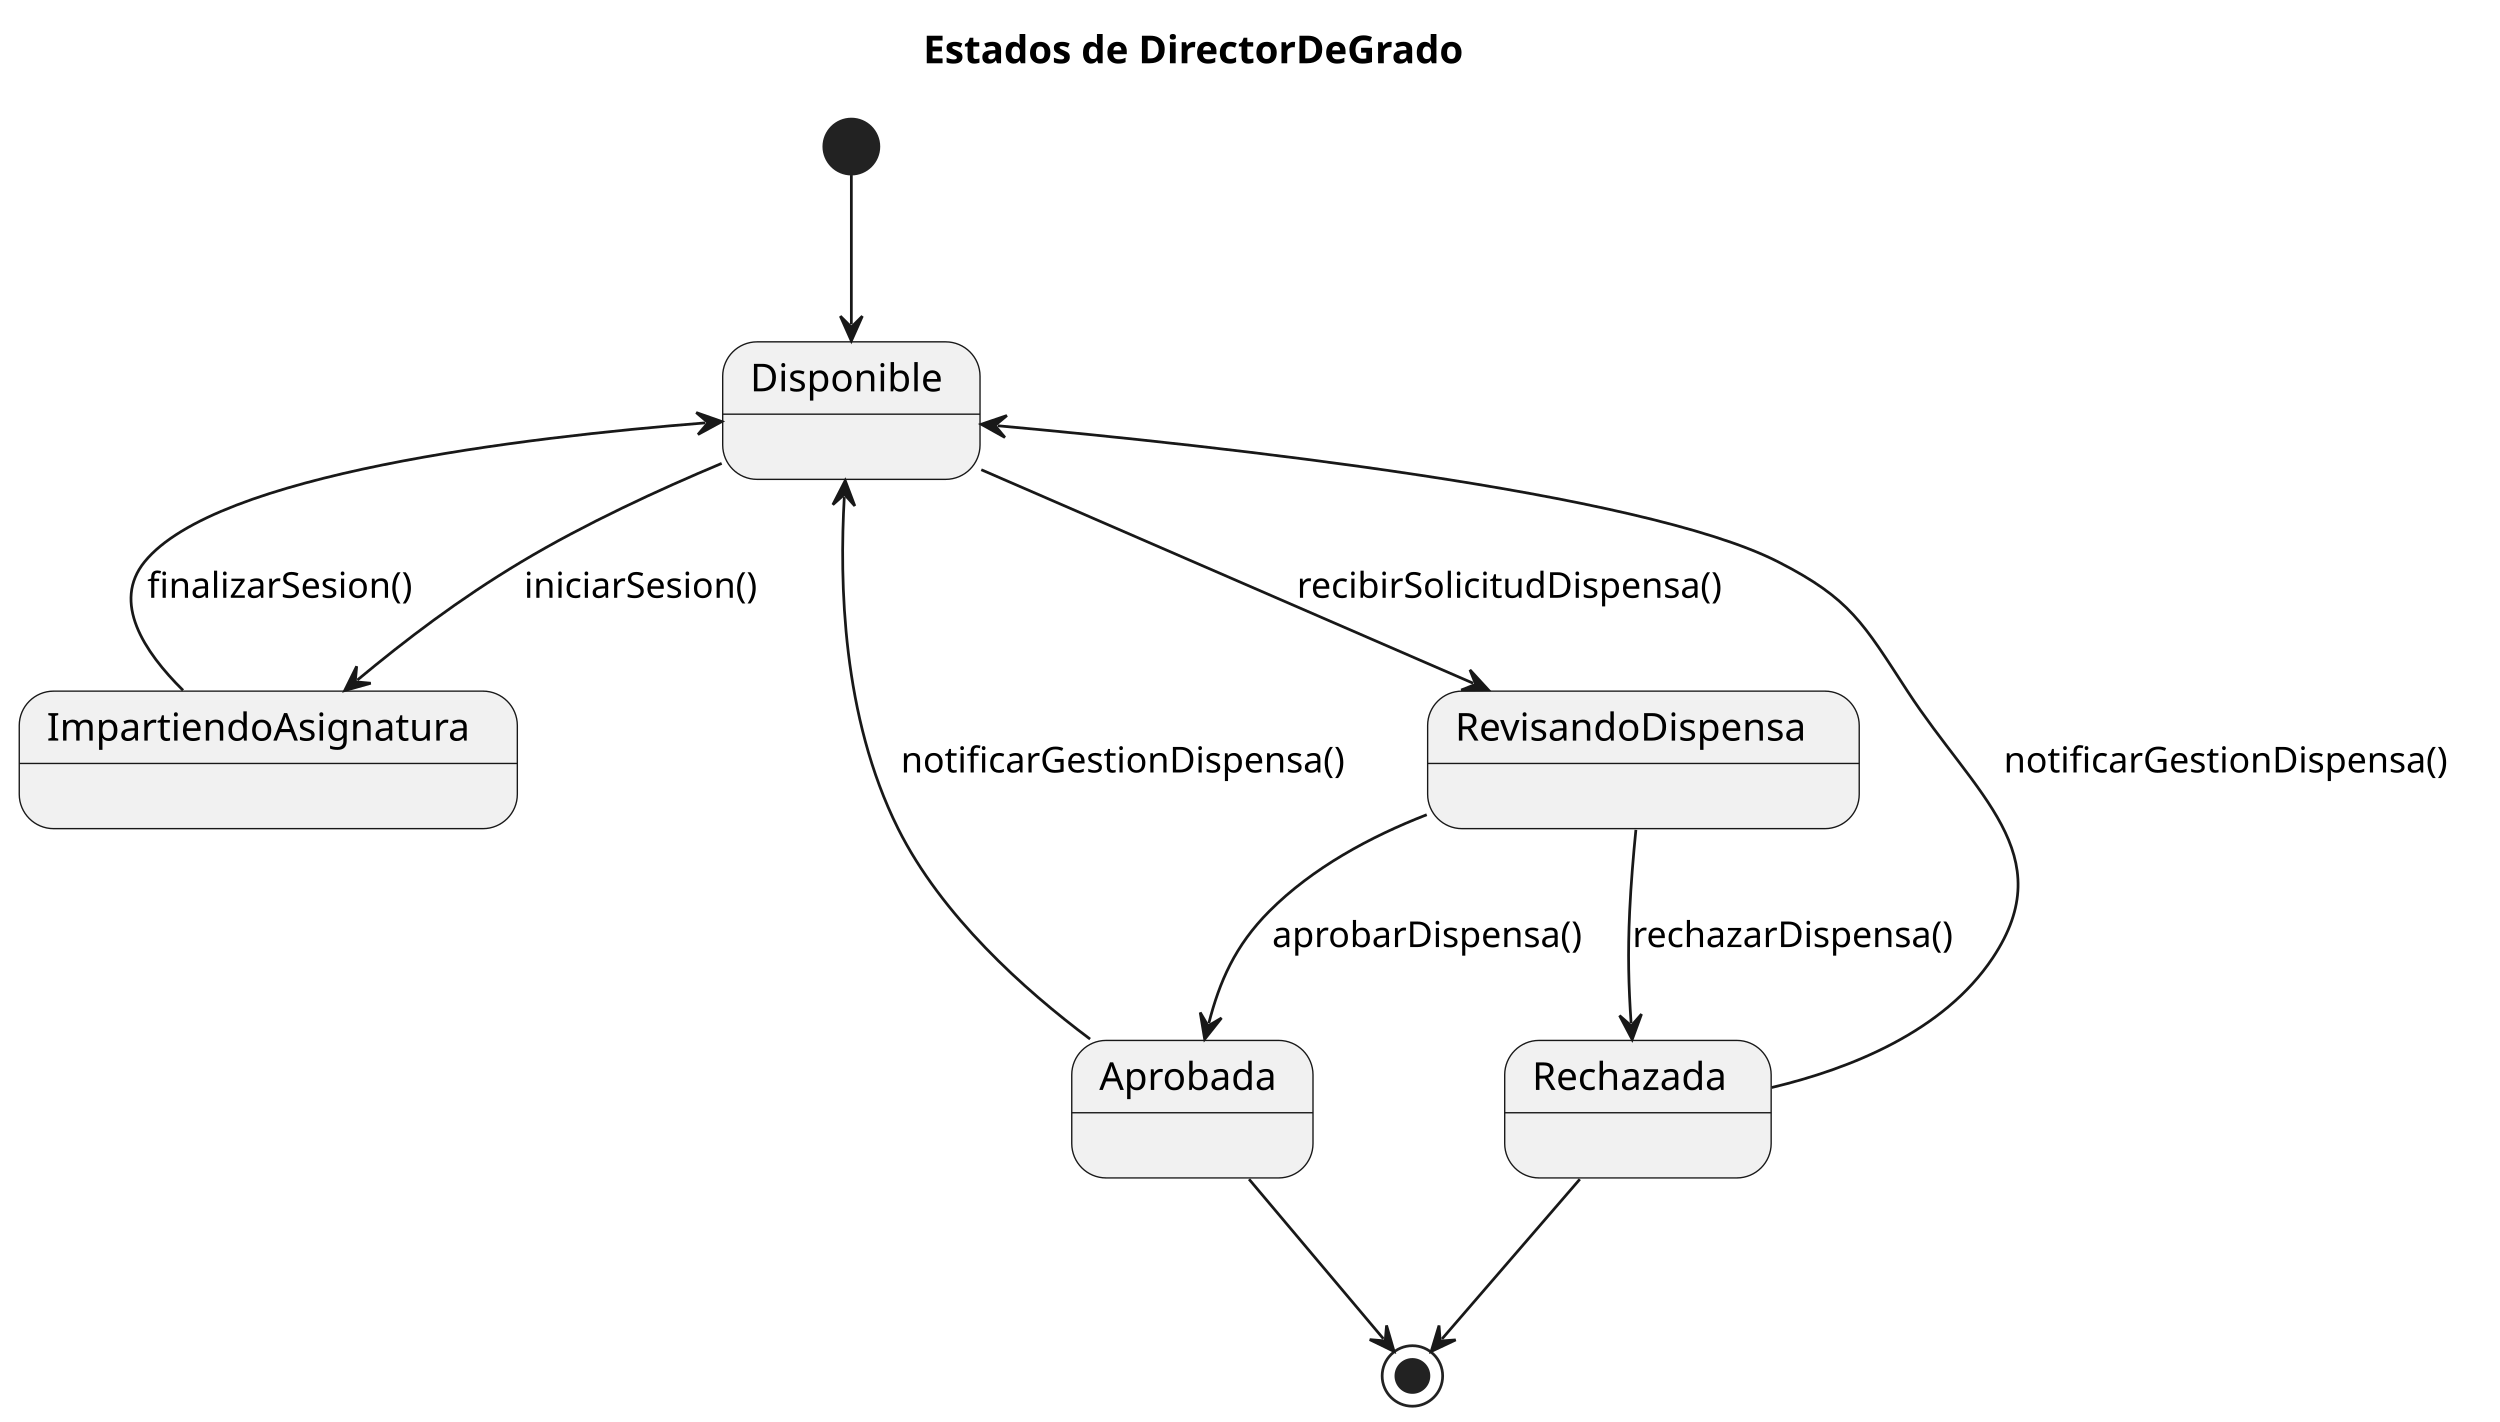
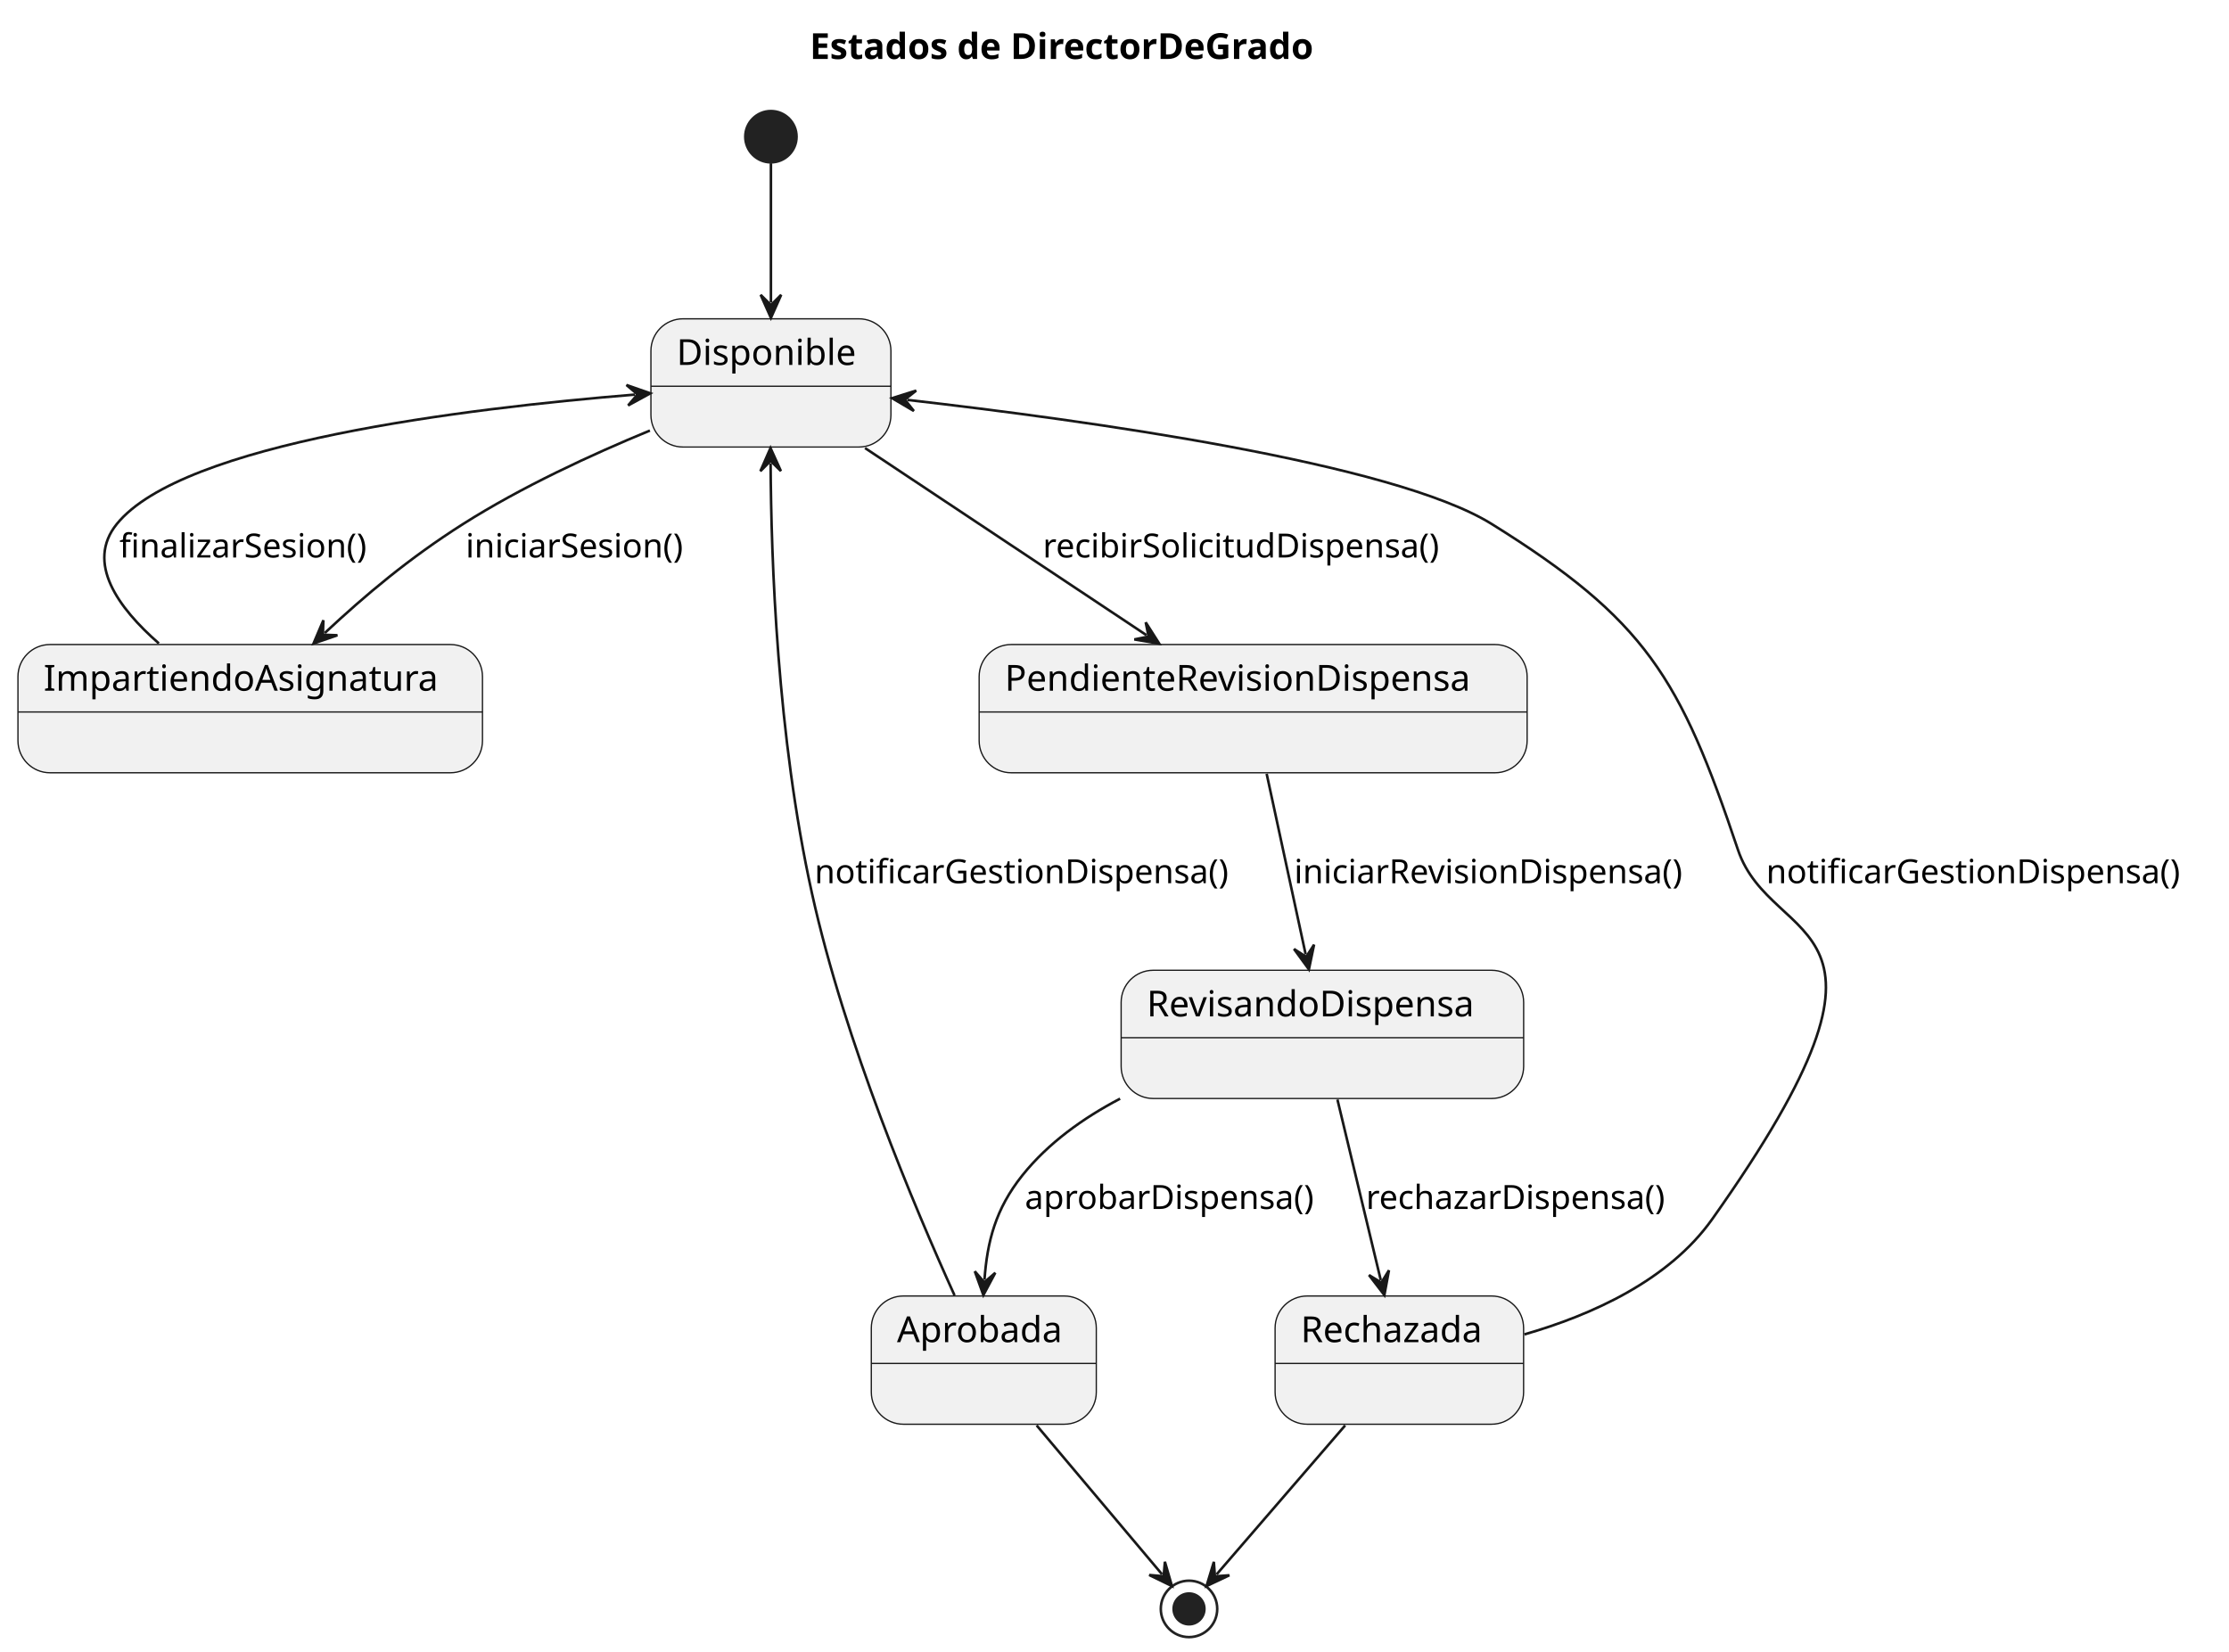
- <svg xmlns="http://www.w3.org/2000/svg" contentStyleType="text/css" data-diagram-type="STATE" height="517px" preserveAspectRatio="none" style="width:909px;height:517px;background:#FFFFFF;" version="1.1" viewBox="0 0 909 517" width="909px" zoomAndPan="magnify">
+ <svg xmlns="http://www.w3.org/2000/svg" contentStyleType="text/css" data-diagram-type="STATE" height="644px" preserveAspectRatio="none" style="width:869px;height:644px;background:#FFFFFF;" version="1.1" viewBox="0 0 869 644" width="869px" zoomAndPan="magnify">
  <defs />
  <g>
    <g class="title" data-source-line="1">
-       <text fill="#000000" font-family="sans-serif" font-size="14" font-weight="bold" lengthAdjust="spacing" textLength="224.205" x="335.704" y="22.995">Estados de DirectorDeGrado</text>
+       <text fill="#000000" font-family="sans-serif" font-size="14" font-weight="bold" lengthAdjust="spacing" textLength="224.205" x="315.704" y="22.995">Estados de DirectorDeGrado</text>
    </g>
-     <ellipse cx="309.55" cy="53.297" fill="#222222" rx="10" ry="10" style="stroke:#222222;stroke-width:1;" />
-     <g id="Disponible">
-       <rect fill="#F1F1F1" height="50" rx="12.5" ry="12.5" style="stroke:#181818;stroke-width:0.5;" width="93.568" x="262.77" y="124.297" />
-       <line style="stroke:#181818;stroke-width:0.5;" x1="262.77" x2="356.338" y1="150.594" y2="150.594" />
-       <text fill="#000000" font-family="sans-serif" font-size="14" lengthAdjust="spacing" textLength="73.568" x="272.77" y="142.292">Disponible</text>
+     <ellipse cx="300.55" cy="53.297" fill="#222222" rx="10" ry="10" style="stroke:#222222;stroke-width:1;" />
+     <g>
+       <rect fill="#F1F1F1" height="50" rx="12.5" ry="12.5" style="stroke:#181818;stroke-width:0.5;" width="93.568" x="253.77" y="124.297" />
+       <line style="stroke:#181818;stroke-width:0.5;" x1="253.77" x2="347.338" y1="150.594" y2="150.594" />
+       <text fill="#000000" font-family="sans-serif" font-size="14" lengthAdjust="spacing" textLength="73.568" x="263.77" y="142.292">Disponible</text>
    </g>
-     <g id="ImpartiendoAsignatura">
+     <g>
      <rect fill="#F1F1F1" height="50" rx="12.5" ry="12.5" style="stroke:#181818;stroke-width:0.5;" width="181.102" x="7" y="251.297" />
      <line style="stroke:#181818;stroke-width:0.5;" x1="7" x2="188.102" y1="277.594" y2="277.594" />
      <text fill="#000000" font-family="sans-serif" font-size="14" lengthAdjust="spacing" textLength="161.102" x="17" y="269.292">ImpartiendoAsignatura</text>
    </g>
-     <g id="RevisandoDispensa">
-       <rect fill="#F1F1F1" height="50" rx="12.5" ry="12.5" style="stroke:#181818;stroke-width:0.5;" width="156.924" x="519.09" y="251.297" />
-       <line style="stroke:#181818;stroke-width:0.5;" x1="519.09" x2="676.014" y1="277.594" y2="277.594" />
-       <text fill="#000000" font-family="sans-serif" font-size="14" lengthAdjust="spacing" textLength="136.924" x="529.09" y="269.292">RevisandoDispensa</text>
+     <g>
+       <rect fill="#F1F1F1" height="50" rx="12.5" ry="12.5" style="stroke:#181818;stroke-width:0.5;" width="213.642" x="381.73" y="251.297" />
+       <line style="stroke:#181818;stroke-width:0.5;" x1="381.73" x2="595.372" y1="277.594" y2="277.594" />
+       <text fill="#000000" font-family="sans-serif" font-size="14" lengthAdjust="spacing" textLength="193.642" x="391.73" y="269.292">PendienteRevisionDispensa</text>
    </g>
-     <g id="Aprobada">
-       <rect fill="#F1F1F1" height="50" rx="12.5" ry="12.5" style="stroke:#181818;stroke-width:0.5;" width="87.717" x="389.69" y="378.297" />
-       <line style="stroke:#181818;stroke-width:0.5;" x1="389.69" x2="477.407" y1="404.594" y2="404.594" />
-       <text fill="#000000" font-family="sans-serif" font-size="14" lengthAdjust="spacing" textLength="67.717" x="399.69" y="396.292">Aprobada</text>
+     <g>
+       <rect fill="#F1F1F1" height="50" rx="12.5" ry="12.5" style="stroke:#181818;stroke-width:0.5;" width="156.924" x="437.09" y="378.297" />
+       <line style="stroke:#181818;stroke-width:0.5;" x1="437.09" x2="594.014" y1="404.594" y2="404.594" />
+       <text fill="#000000" font-family="sans-serif" font-size="14" lengthAdjust="spacing" textLength="136.924" x="447.09" y="396.292">RevisandoDispensa</text>
    </g>
-     <g id="Rechazada">
-       <rect fill="#F1F1F1" height="50" rx="12.5" ry="12.5" style="stroke:#181818;stroke-width:0.5;" width="96.884" x="547.11" y="378.297" />
-       <line style="stroke:#181818;stroke-width:0.5;" x1="547.11" x2="643.994" y1="404.594" y2="404.594" />
-       <text fill="#000000" font-family="sans-serif" font-size="14" lengthAdjust="spacing" textLength="76.884" x="557.11" y="396.292">Rechazada</text>
+     <g>
+       <rect fill="#F1F1F1" height="50" rx="12.5" ry="12.5" style="stroke:#181818;stroke-width:0.5;" width="87.717" x="339.69" y="505.297" />
+       <line style="stroke:#181818;stroke-width:0.5;" x1="339.69" x2="427.407" y1="531.594" y2="531.594" />
+       <text fill="#000000" font-family="sans-serif" font-size="14" lengthAdjust="spacing" textLength="67.717" x="349.69" y="523.292">Aprobada</text>
    </g>
-     <ellipse cx="513.55" cy="500.297" fill="none" rx="11" ry="11" style="stroke:#222222;stroke-width:1;" />
-     <ellipse cx="513.55" cy="500.297" fill="#222222" rx="6" ry="6" style="stroke:#222222;stroke-width:1;" />
-     <g class="link" data-entity-1=".start." data-entity-2="Disponible" data-source-line="3" data-uid="lnk4" id="link_.start._Disponible">
-       <path d="M309.55,63.657 C309.55,77.587 309.55,98.247 309.55,117.947" fill="none" id="*start*-to-Disponible" style="stroke:#181818;stroke-width:1;" />
-       <polygon fill="#181818" points="309.55,123.947,313.55,114.947,309.55,118.947,305.55,114.947,309.55,123.947" style="stroke:#181818;stroke-width:1;" />
+     <g>
+       <rect fill="#F1F1F1" height="50" rx="12.5" ry="12.5" style="stroke:#181818;stroke-width:0.5;" width="96.884" x="497.11" y="505.297" />
+       <line style="stroke:#181818;stroke-width:0.5;" x1="497.11" x2="593.994" y1="531.594" y2="531.594" />
+       <text fill="#000000" font-family="sans-serif" font-size="14" lengthAdjust="spacing" textLength="76.884" x="507.11" y="523.292">Rechazada</text>
    </g>
-     <g class="link" data-entity-1="Disponible" data-entity-2="ImpartiendoAsignatura" data-source-line="5" data-uid="lnk6" id="link_Disponible_ImpartiendoAsignatura">
-       <path d="M262.4,168.487 C239.74,177.987 212.57,190.497 189.55,204.297 C166.71,217.987 147.575,232.602 129.935,247.262" fill="none" id="Disponible-to-ImpartiendoAsignatura" style="stroke:#181818;stroke-width:1;" />
-       <polygon fill="#181818" points="125.32,251.097,134.798,248.421,129.165,247.901,129.685,242.268,125.32,251.097" style="stroke:#181818;stroke-width:1;" />
-       <text fill="#000000" font-family="sans-serif" font-size="13" lengthAdjust="spacing" textLength="92.504" x="190.55" y="217.364">iniciarSesion()</text>
+     <ellipse cx="463.55" cy="627.297" fill="none" rx="11" ry="11" style="stroke:#222222;stroke-width:1;" />
+     <ellipse cx="463.55" cy="627.297" fill="#222222" rx="6" ry="6" style="stroke:#222222;stroke-width:1;" />
+     <g class="link" data-entity-1="ent0002" data-entity-2="ent0003" data-link-type="dependency" data-source-line="3" id="lnk4">
+       <path d="M300.55,63.657 C300.55,77.587 300.55,98.247 300.55,117.947" fill="none" id="*start*-to-Disponible" style="stroke:#181818;stroke-width:1;" />
+       <polygon fill="#181818" points="300.55,123.947,304.55,114.947,300.55,118.947,296.55,114.947,300.55,123.947" style="stroke:#181818;stroke-width:1;" />
    </g>
-     <g class="link" data-entity-1="ImpartiendoAsignatura" data-entity-2="Disponible" data-source-line="6" data-uid="lnk7" id="link_ImpartiendoAsignatura_Disponible">
-       <path d="M66.56,251.007 C52.21,236.827 40.69,218.917 52.55,204.297 C78.48,172.347 189.629,159.084 256.459,153.754" fill="none" id="ImpartiendoAsignatura-to-Disponible" style="stroke:#181818;stroke-width:1;" />
-       <polygon fill="#181818" points="262.44,153.277,253.15,150.005,257.456,153.674,253.786,157.98,262.44,153.277" style="stroke:#181818;stroke-width:1;" />
-       <text fill="#000000" font-family="sans-serif" font-size="13" lengthAdjust="spacing" textLength="104.724" x="53.55" y="217.364">finalizarSesion()</text>
+     <g class="link" data-entity-1="ent0003" data-entity-2="ent0005" data-link-type="dependency" data-source-line="5" id="lnk6">
+       <path d="M253.38,167.867 C230.59,177.257 203.32,189.857 180.55,204.297 C159.41,217.707 142.395,232.061 126.615,246.801" fill="none" id="Disponible-to-ImpartiendoAsignatura" style="stroke:#181818;stroke-width:1;" />
+       <polygon fill="#181818" points="122.23,250.897,131.537,247.677,125.884,247.484,126.076,241.83,122.23,250.897" style="stroke:#181818;stroke-width:1;" />
+       <text fill="#000000" font-family="sans-serif" font-size="13" lengthAdjust="spacing" textLength="92.504" x="181.55" y="217.364">iniciarSesion()</text>
    </g>
-     <g class="link" data-entity-1="Disponible" data-entity-2="RevisandoDispensa" data-source-line="8" data-uid="lnk9" id="link_Disponible_RevisandoDispensa">
-       <path d="M356.79,170.797 C407.29,192.717 481.856,225.077 535.636,248.427" fill="none" id="Disponible-to-RevisandoDispensa" style="stroke:#181818;stroke-width:1;" />
-       <polygon fill="#181818" points="541.14,250.817,534.478,243.564,536.554,248.826,531.292,250.902,541.14,250.817" style="stroke:#181818;stroke-width:1;" />
-       <text fill="#000000" font-family="sans-serif" font-size="13" lengthAdjust="spacing" textLength="166.855" x="471.55" y="217.364">recibirSolicitudDispensa()</text>
+     <g class="link" data-entity-1="ent0005" data-entity-2="ent0003" data-link-type="dependency" data-source-line="6" id="lnk7">
+       <path d="M61.94,250.867 C46.04,236.967 33.33,219.377 45.55,204.297 C71.23,172.607 181.19,159.265 247.55,153.845" fill="none" id="ImpartiendoAsignatura-to-Disponible" style="stroke:#181818;stroke-width:1;" />
+       <polygon fill="#181818" points="253.53,153.357,244.234,150.103,248.547,153.764,244.886,158.076,253.53,153.357" style="stroke:#181818;stroke-width:1;" />
+       <text fill="#000000" font-family="sans-serif" font-size="13" lengthAdjust="spacing" textLength="104.724" x="46.55" y="217.364">finalizarSesion()</text>
    </g>
-     <g class="link" data-entity-1="RevisandoDispensa" data-entity-2="Aprobada" data-source-line="9" data-uid="lnk11" id="link_RevisandoDispensa_Aprobada">
-       <path d="M518.76,296.227 C498.11,304.277 477.25,315.557 461.55,331.297 C449.01,343.867 443.431,356.918 439.521,372.048" fill="none" id="RevisandoDispensa-to-Aprobada" style="stroke:#181818;stroke-width:1;" />
-       <polygon fill="#181818" points="438.02,377.857,444.145,370.144,439.271,373.016,436.399,368.142,438.02,377.857" style="stroke:#181818;stroke-width:1;" />
-       <text fill="#000000" font-family="sans-serif" font-size="13" lengthAdjust="spacing" textLength="120.847" x="462.55" y="344.364">aprobarDispensa()</text>
+     <g class="link" data-entity-1="ent0003" data-entity-2="ent0008" data-link-type="dependency" data-source-line="9" id="lnk9">
+       <path d="M337.25,174.697 C370.37,196.717 413.853,225.636 446.953,247.636" fill="none" id="Disponible-to-PendienteRevisionDispensa" style="stroke:#181818;stroke-width:1;" />
+       <polygon fill="#181818" points="451.95,250.957,446.669,242.644,447.786,248.189,442.24,249.306,451.95,250.957" style="stroke:#181818;stroke-width:1;" />
+       <text fill="#000000" font-family="sans-serif" font-size="13" lengthAdjust="spacing" textLength="166.855" x="406.55" y="217.364">recibirSolicitudDispensa()</text>
    </g>
-     <g class="link" data-entity-1="RevisandoDispensa" data-entity-2="Rechazada" data-source-line="10" data-uid="lnk13" id="link_RevisandoDispensa_Rechazada">
-       <path d="M594.81,301.727 C593.9,310.977 593,321.607 592.55,331.297 C591.83,346.827 592.153,358.28 593.063,371.99" fill="none" id="RevisandoDispensa-to-Rechazada" style="stroke:#181818;stroke-width:1;" />
-       <polygon fill="#181818" points="593.46,377.977,596.855,368.732,593.129,372.988,588.873,369.262,593.46,377.977" style="stroke:#181818;stroke-width:1;" />
-       <text fill="#000000" font-family="sans-serif" font-size="13" lengthAdjust="spacing" textLength="126.598" x="593.55" y="344.364">rechazarDispensa()</text>
+     <g class="link" data-entity-1="ent0008" data-entity-2="ent0010" data-link-type="dependency" data-source-line="12" id="lnk11">
+       <path d="M493.82,301.697 C498.58,323.717 504.274,350.092 509.024,372.092" fill="none" id="PendienteRevisionDispensa-to-RevisandoDispensa" style="stroke:#181818;stroke-width:1;" />
+       <polygon fill="#181818" points="510.29,377.957,512.301,368.315,509.235,373.07,504.481,370.004,510.29,377.957" style="stroke:#181818;stroke-width:1;" />
+       <text fill="#000000" font-family="sans-serif" font-size="13" lengthAdjust="spacing" textLength="164.214" x="504.55" y="344.364">iniciarRevisionDispensa()</text>
    </g>
-     <g class="link" data-entity-1="Aprobada" data-entity-2="Disponible" data-source-line="12" data-uid="lnk14" id="link_Aprobada_Disponible">
-       <path d="M396.35,377.807 C372.16,359.717 342.3,332.837 326.55,301.297 C306.16,260.467 305.233,211.857 306.983,180.737" fill="none" id="Aprobada-to-Disponible" style="stroke:#181818;stroke-width:1;" />
-       <polygon fill="#181818" points="307.32,174.747,302.821,183.508,307.039,179.739,310.808,183.957,307.32,174.747" style="stroke:#181818;stroke-width:1;" />
-       <text fill="#000000" font-family="sans-serif" font-size="13" lengthAdjust="spacing" textLength="173.062" x="327.55" y="280.864">notificarGestionDispensa()</text>
+     <g class="link" data-entity-1="ent0010" data-entity-2="ent0012" data-link-type="dependency" data-source-line="14" id="lnk13">
+       <path d="M436.68,428.367 C422.24,435.927 408.6,445.707 398.55,458.297 C388.1,471.397 384.894,484.063 383.814,498.963" fill="none" id="RevisandoDispensa-to-Aprobada" style="stroke:#181818;stroke-width:1;" />
+       <polygon fill="#181818" points="383.38,504.947,388.02,496.26,383.741,499.96,380.041,495.681,383.38,504.947" style="stroke:#181818;stroke-width:1;" />
+       <text fill="#000000" font-family="sans-serif" font-size="13" lengthAdjust="spacing" textLength="120.847" x="399.55" y="471.364">aprobarDispensa()</text>
    </g>
-     <g class="link" data-entity-1="Rechazada" data-entity-2="Disponible" data-source-line="13" data-uid="lnk15" id="link_Rechazada_Disponible">
-       <path d="M644.21,395.417 C672.8,388.607 706.73,375.077 724.55,348.297 C749.63,310.617 718.26,289.217 693.55,251.297 C677.42,226.547 672.86,217.737 646.55,204.297 C596.75,178.867 443.165,162.121 362.765,154.801" fill="none" id="Rechazada-to-Disponible" style="stroke:#181818;stroke-width:1;" />
-       <polygon fill="#181818" points="356.79,154.257,365.39,159.056,361.769,154.71,366.116,151.089,356.79,154.257" style="stroke:#181818;stroke-width:1;" />
-       <text fill="#000000" font-family="sans-serif" font-size="13" lengthAdjust="spacing" textLength="173.062" x="728.55" y="280.864">notificarGestionDispensa()</text>
+     <g class="link" data-entity-1="ent0010" data-entity-2="ent0014" data-link-type="dependency" data-source-line="15" id="lnk15">
+       <path d="M521.41,428.697 C526.69,450.717 533.03,477.123 538.31,499.123" fill="none" id="RevisandoDispensa-to-Rechazada" style="stroke:#181818;stroke-width:1;" />
+       <polygon fill="#181818" points="539.71,504.957,541.499,495.272,538.543,500.095,533.72,497.139,539.71,504.957" style="stroke:#181818;stroke-width:1;" />
+       <text fill="#000000" font-family="sans-serif" font-size="13" lengthAdjust="spacing" textLength="126.598" x="532.55" y="471.364">rechazarDispensa()</text>
    </g>
-     <g class="link" data-entity-1="Rechazada" data-entity-2=".end." data-source-line="15" data-uid="lnk17" id="link_Rechazada_.end.">
-       <path d="M574.43,428.757 C556.59,449.437 536.041,473.245 524.301,486.845" fill="none" id="Rechazada-to-*end*" style="stroke:#181818;stroke-width:1;" />
-       <polygon fill="#181818" points="520.38,491.387,529.289,487.188,523.647,487.602,523.233,481.96,520.38,491.387" style="stroke:#181818;stroke-width:1;" />
+     <g class="link" data-entity-1="ent0012" data-entity-2="ent0003" data-link-type="dependency" data-source-line="17" id="lnk16">
+       <path d="M372.14,505.057 C356.64,470.927 329.39,406.367 316.55,348.297 C302.96,286.847 300.657,218.387 300.427,180.687" fill="none" id="Aprobada-to-Disponible" style="stroke:#181818;stroke-width:1;" />
+       <polygon fill="#181818" points="300.39,174.687,296.445,183.711,300.421,179.687,304.445,183.662,300.39,174.687" style="stroke:#181818;stroke-width:1;" />
+       <text fill="#000000" font-family="sans-serif" font-size="13" lengthAdjust="spacing" textLength="173.062" x="317.55" y="344.364">notificarGestionDispensa()</text>
    </g>
-     <g class="link" data-entity-1="Aprobada" data-entity-2=".end." data-source-line="16" data-uid="lnk18" id="link_Aprobada_.end.">
-       <path d="M454.15,428.757 C471.56,449.437 491.564,473.199 503.024,486.799" fill="none" id="Aprobada-to-*end*" style="stroke:#181818;stroke-width:1;" />
-       <polygon fill="#181818" points="506.89,491.387,504.149,481.927,503.668,487.563,498.032,487.082,506.89,491.387" style="stroke:#181818;stroke-width:1;" />
+     <g class="link" data-entity-1="ent0014" data-entity-2="ent0003" data-link-type="dependency" data-source-line="18" id="lnk17">
+       <path d="M594.31,520.267 C620.39,512.777 650.55,499.297 667.55,475.297 C753.09,354.547 690.82,370.867 677.55,331.297 C655.05,264.217 641.62,241.687 581.55,204.297 C543.17,180.407 423.301,163.879 353.751,155.919" fill="none" id="Rechazada-to-Disponible" style="stroke:#181818;stroke-width:1;" />
+       <polygon fill="#181818" points="347.79,155.237,356.277,160.234,352.758,155.805,357.187,152.286,347.79,155.237" style="stroke:#181818;stroke-width:1;" />
+       <text fill="#000000" font-family="sans-serif" font-size="13" lengthAdjust="spacing" textLength="173.062" x="688.55" y="344.364">notificarGestionDispensa()</text>
+     </g>
+     <g class="link" data-entity-1="ent0012" data-entity-2="ent0018" data-link-type="dependency" data-source-line="20" id="lnk19">
+       <path d="M404.15,555.757 C421.56,576.437 441.564,600.199 453.024,613.799" fill="none" id="Aprobada-to-*end*" style="stroke:#181818;stroke-width:1;" />
+       <polygon fill="#181818" points="456.89,618.387,454.149,608.927,453.668,614.563,448.032,614.082,456.89,618.387" style="stroke:#181818;stroke-width:1;" />
+     </g>
+     <g class="link" data-entity-1="ent0014" data-entity-2="ent0018" data-link-type="dependency" data-source-line="21" id="lnk20">
+       <path d="M524.43,555.757 C506.59,576.437 486.041,600.245 474.301,613.845" fill="none" id="Rechazada-to-*end*" style="stroke:#181818;stroke-width:1;" />
+       <polygon fill="#181818" points="470.38,618.387,479.289,614.188,473.647,614.602,473.233,608.96,470.38,618.387" style="stroke:#181818;stroke-width:1;" />
    </g>
  </g>
</svg>
